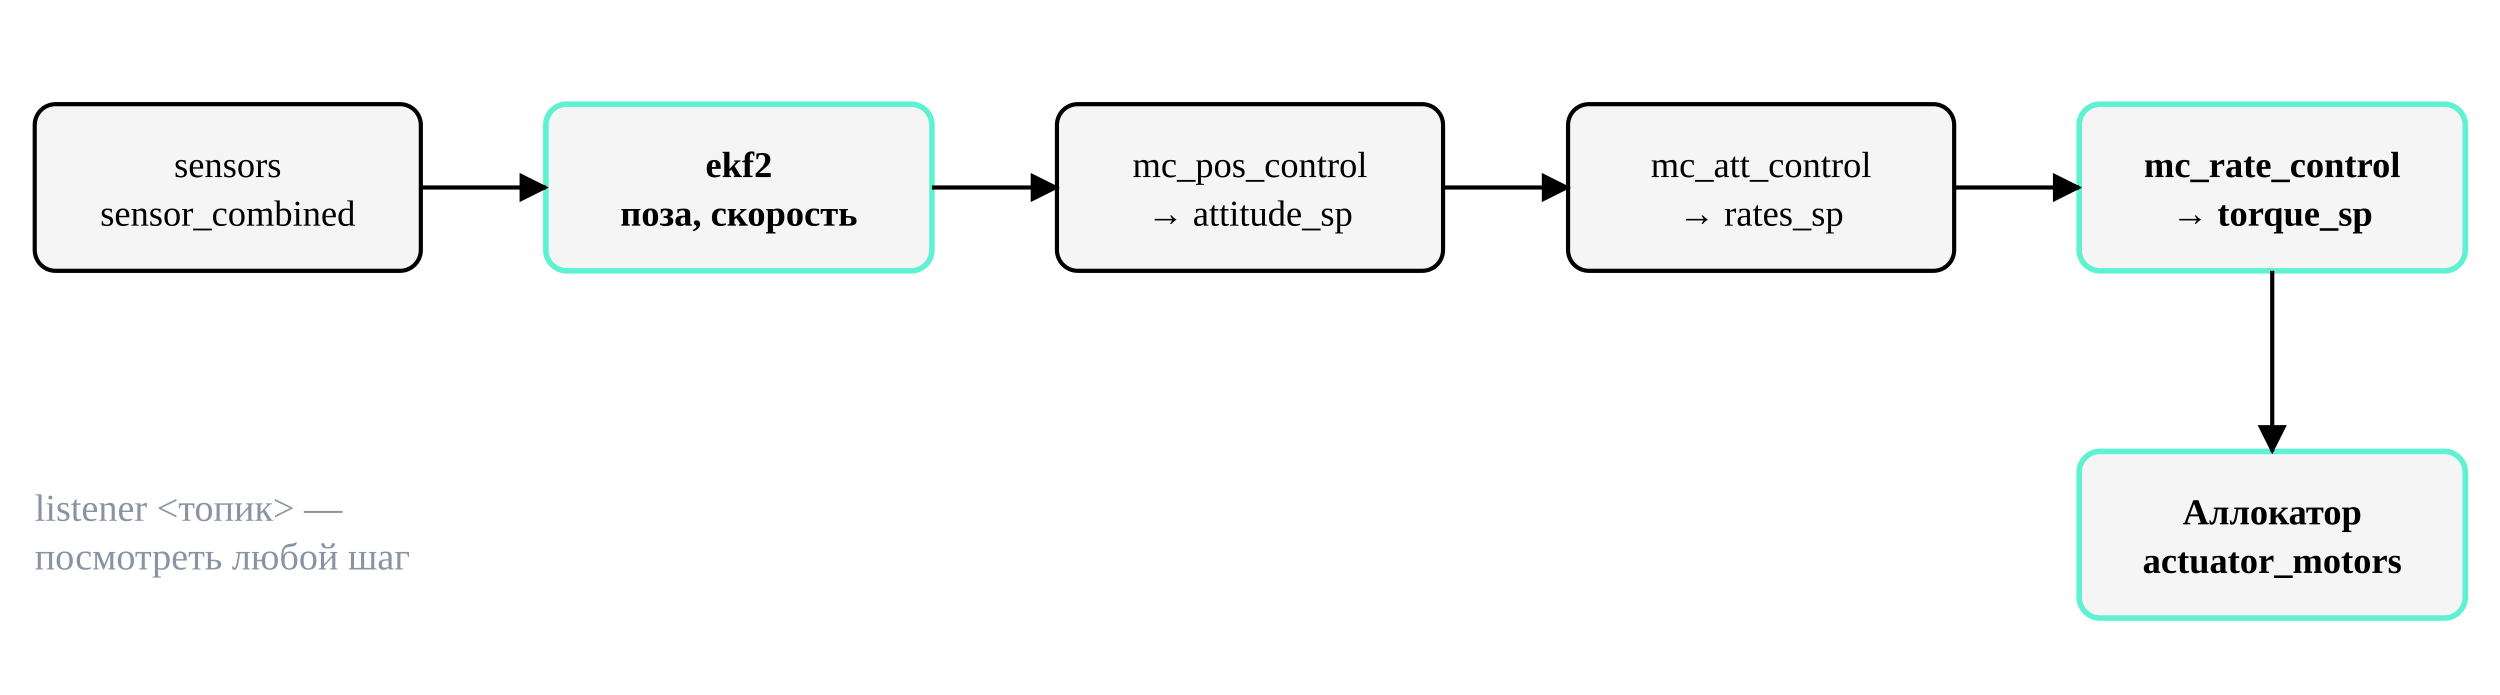
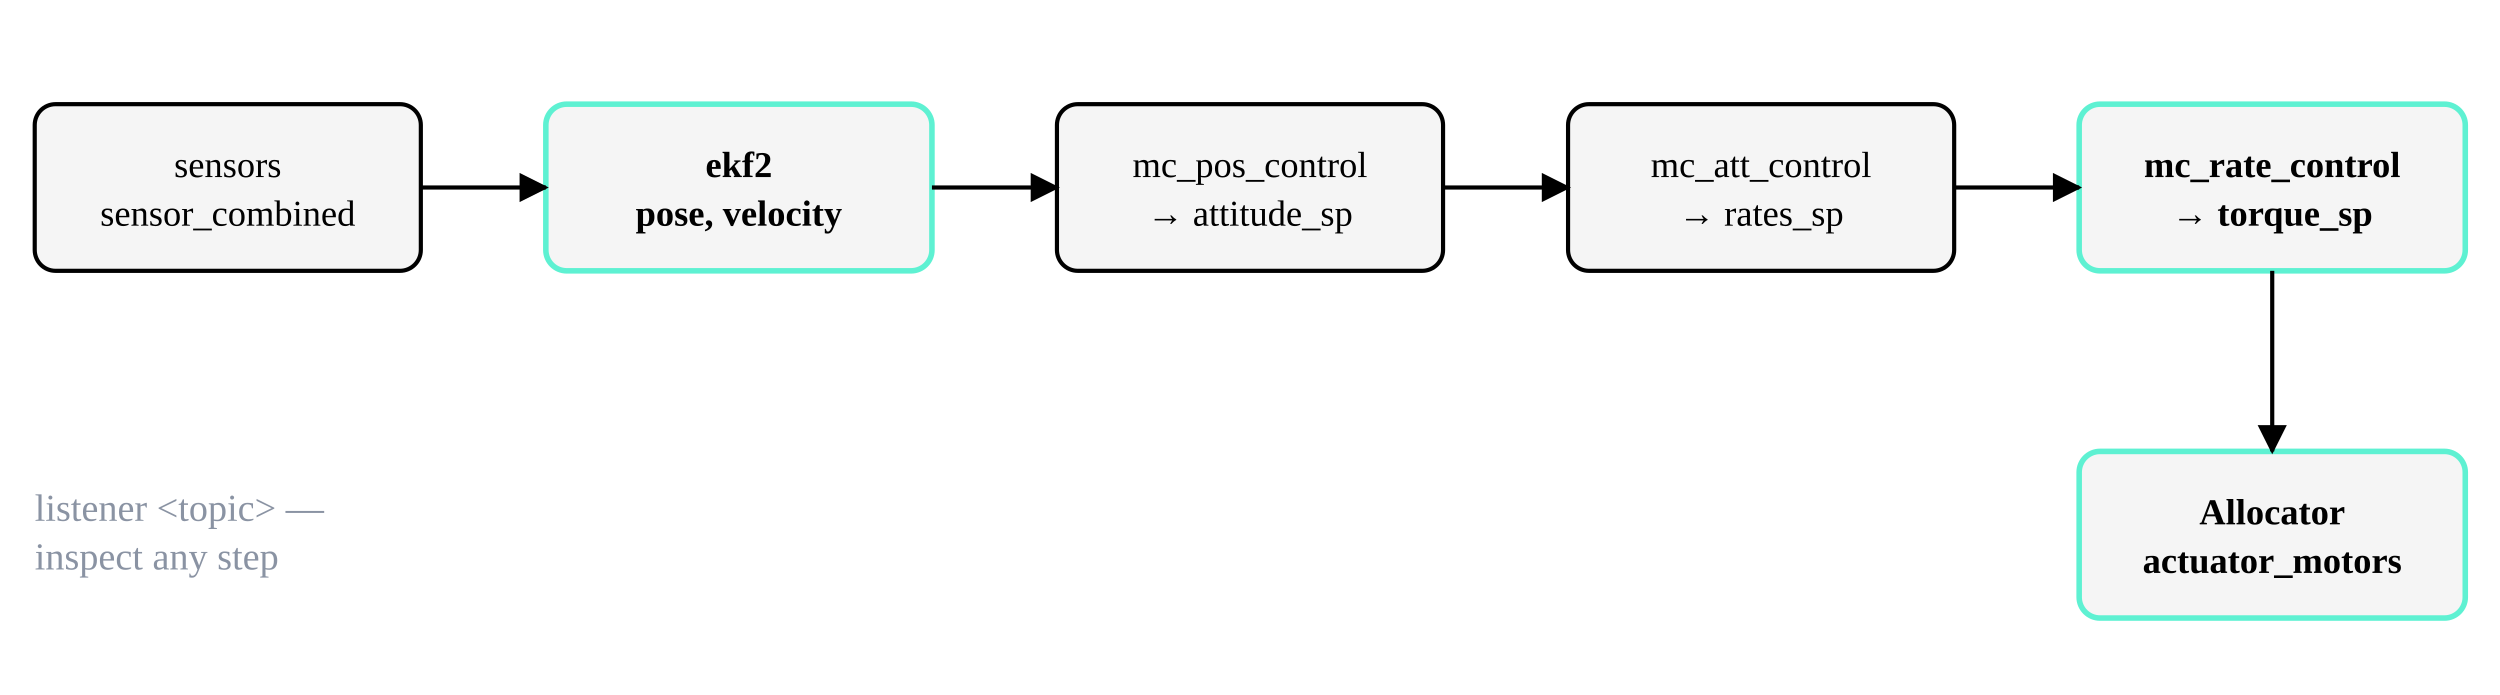
<svg xmlns="http://www.w3.org/2000/svg" viewBox="0 0 720 200" width="100%" role="img" aria-labelledby="t" style="max-width:720px;display:block;margin:0 auto">
  <style>text{font-family: var(--gc-font-mono, ui-monospace, Menlo, monospace); font-size: 12px;fill:currentColor} .m{fill:var(--gc-ink-muted, #8a93a3)} .a{fill:var(--gc-accent-hud, #5ef1d2)} .w{fill:var(--gc-signal-amber, #f0b24c)} .d{fill:var(--gc-signal-red, #e8636b)} .box{fill:var(--gc-surface-200, rgba(128,128,128,0.08));stroke:currentColor;stroke-width:1.2} .boxa{fill:var(--gc-surface-200, rgba(128,128,128,0.08));stroke:var(--gc-accent-hud, #5ef1d2);stroke-width:1.6} .ln{stroke:currentColor;stroke-width:1.2;fill:none} .lna{stroke:var(--gc-accent-hud, #5ef1d2);stroke-width:1.6;fill:none} .lnm{stroke:var(--gc-ink-muted, #8a93a3);stroke-width:1;fill:none;stroke-dasharray:4 3} .t{font-size:11px} .b{font-weight:600}</style>
  <defs>
    <marker id="ar" viewBox="0 0 10 10" refX="9" refY="5" markerWidth="7" markerHeight="7" orient="auto-start-reverse">
      <path d="M0 0L10 5L0 10z" fill="currentColor" />
    </marker>
    <marker id="ara" viewBox="0 0 10 10" refX="9" refY="5" markerWidth="7" markerHeight="7" orient="auto-start-reverse">
      <path d="M0 0L10 5L0 10z" fill="var(--gc-accent-hud, #5ef1d2)" />
    </marker>
  </defs>
  <rect class="box" x="10.0" y="30" width="111.2" height="48" rx="6" />
  <text x="65.6" y="51.0" text-anchor="middle" style="font-size:10.5px">sensors</text>
  <text x="65.6" y="65.0" text-anchor="middle" style="font-size:10.5px">sensor_combined</text>
  <rect class="boxa" x="157.2" y="30" width="111.2" height="48" rx="6" />
  <text x="212.8" y="51.0" text-anchor="middle" class="b" style="font-size:10.5px">ekf2</text>
-   <text x="212.8" y="65.0" text-anchor="middle" class="b" style="font-size:10.5px">поза, скорость</text>
+   <text x="212.8" y="65.0" text-anchor="middle" class="b" style="font-size:10.5px">pose, velocity</text>
  <rect class="box" x="304.4" y="30" width="111.2" height="48" rx="6" />
  <text x="360.0" y="51.0" text-anchor="middle" style="font-size:10.5px">mc_pos_control</text>
  <text x="360.0" y="65.0" text-anchor="middle" style="font-size:10.5px">→ attitude_sp</text>
  <rect class="box" x="451.6" y="30" width="111.2" height="48" rx="6" />
  <text x="507.2" y="51.0" text-anchor="middle" style="font-size:10.5px">mc_att_control</text>
  <text x="507.2" y="65.0" text-anchor="middle" style="font-size:10.5px">→ rates_sp</text>
  <rect class="boxa" x="598.8" y="30" width="111.2" height="48" rx="6" />
  <text x="654.4" y="51.0" text-anchor="middle" class="b" style="font-size:10.5px">mc_rate_control</text>
  <text x="654.4" y="65.0" text-anchor="middle" class="b" style="font-size:10.5px">→ torque_sp</text>
  <rect class="boxa" x="598.8" y="130" width="111.2" height="48" rx="6" />
-   <text x="654.4" y="151.0" text-anchor="middle" class="b" style="font-size:10.5px">Аллокатор</text>
+   <text x="654.4" y="151.0" text-anchor="middle" class="b" style="font-size:10.5px">Allocator</text>
  <text x="654.4" y="165.0" text-anchor="middle" class="b" style="font-size:10.5px">actuator_motors</text>
  <path class="ln" d="M121.2 54.0 L157.2 54.0" marker-end="url(#ar)" />
  <path class="ln" d="M268.4 54.0 L304.4 54.0" marker-end="url(#ar)" />
  <path class="ln" d="M415.6 54.0 L451.6 54.0" marker-end="url(#ar)" />
  <path class="ln" d="M562.8 54.0 L598.8 54.0" marker-end="url(#ar)" />
  <path class="ln" d="M654.4 78 L654.4 130" marker-end="url(#ar)" />
-   <text x="10" y="150" text-anchor="start" class="m t">listener &lt;топик&gt; —</text>
-   <text x="10" y="164" text-anchor="start" class="m t">посмотреть любой шаг</text>
+   <text x="10" y="150" text-anchor="start" class="m t">listener &lt;topic&gt; —</text>
+   <text x="10" y="164" text-anchor="start" class="m t">inspect any step</text>
</svg>
